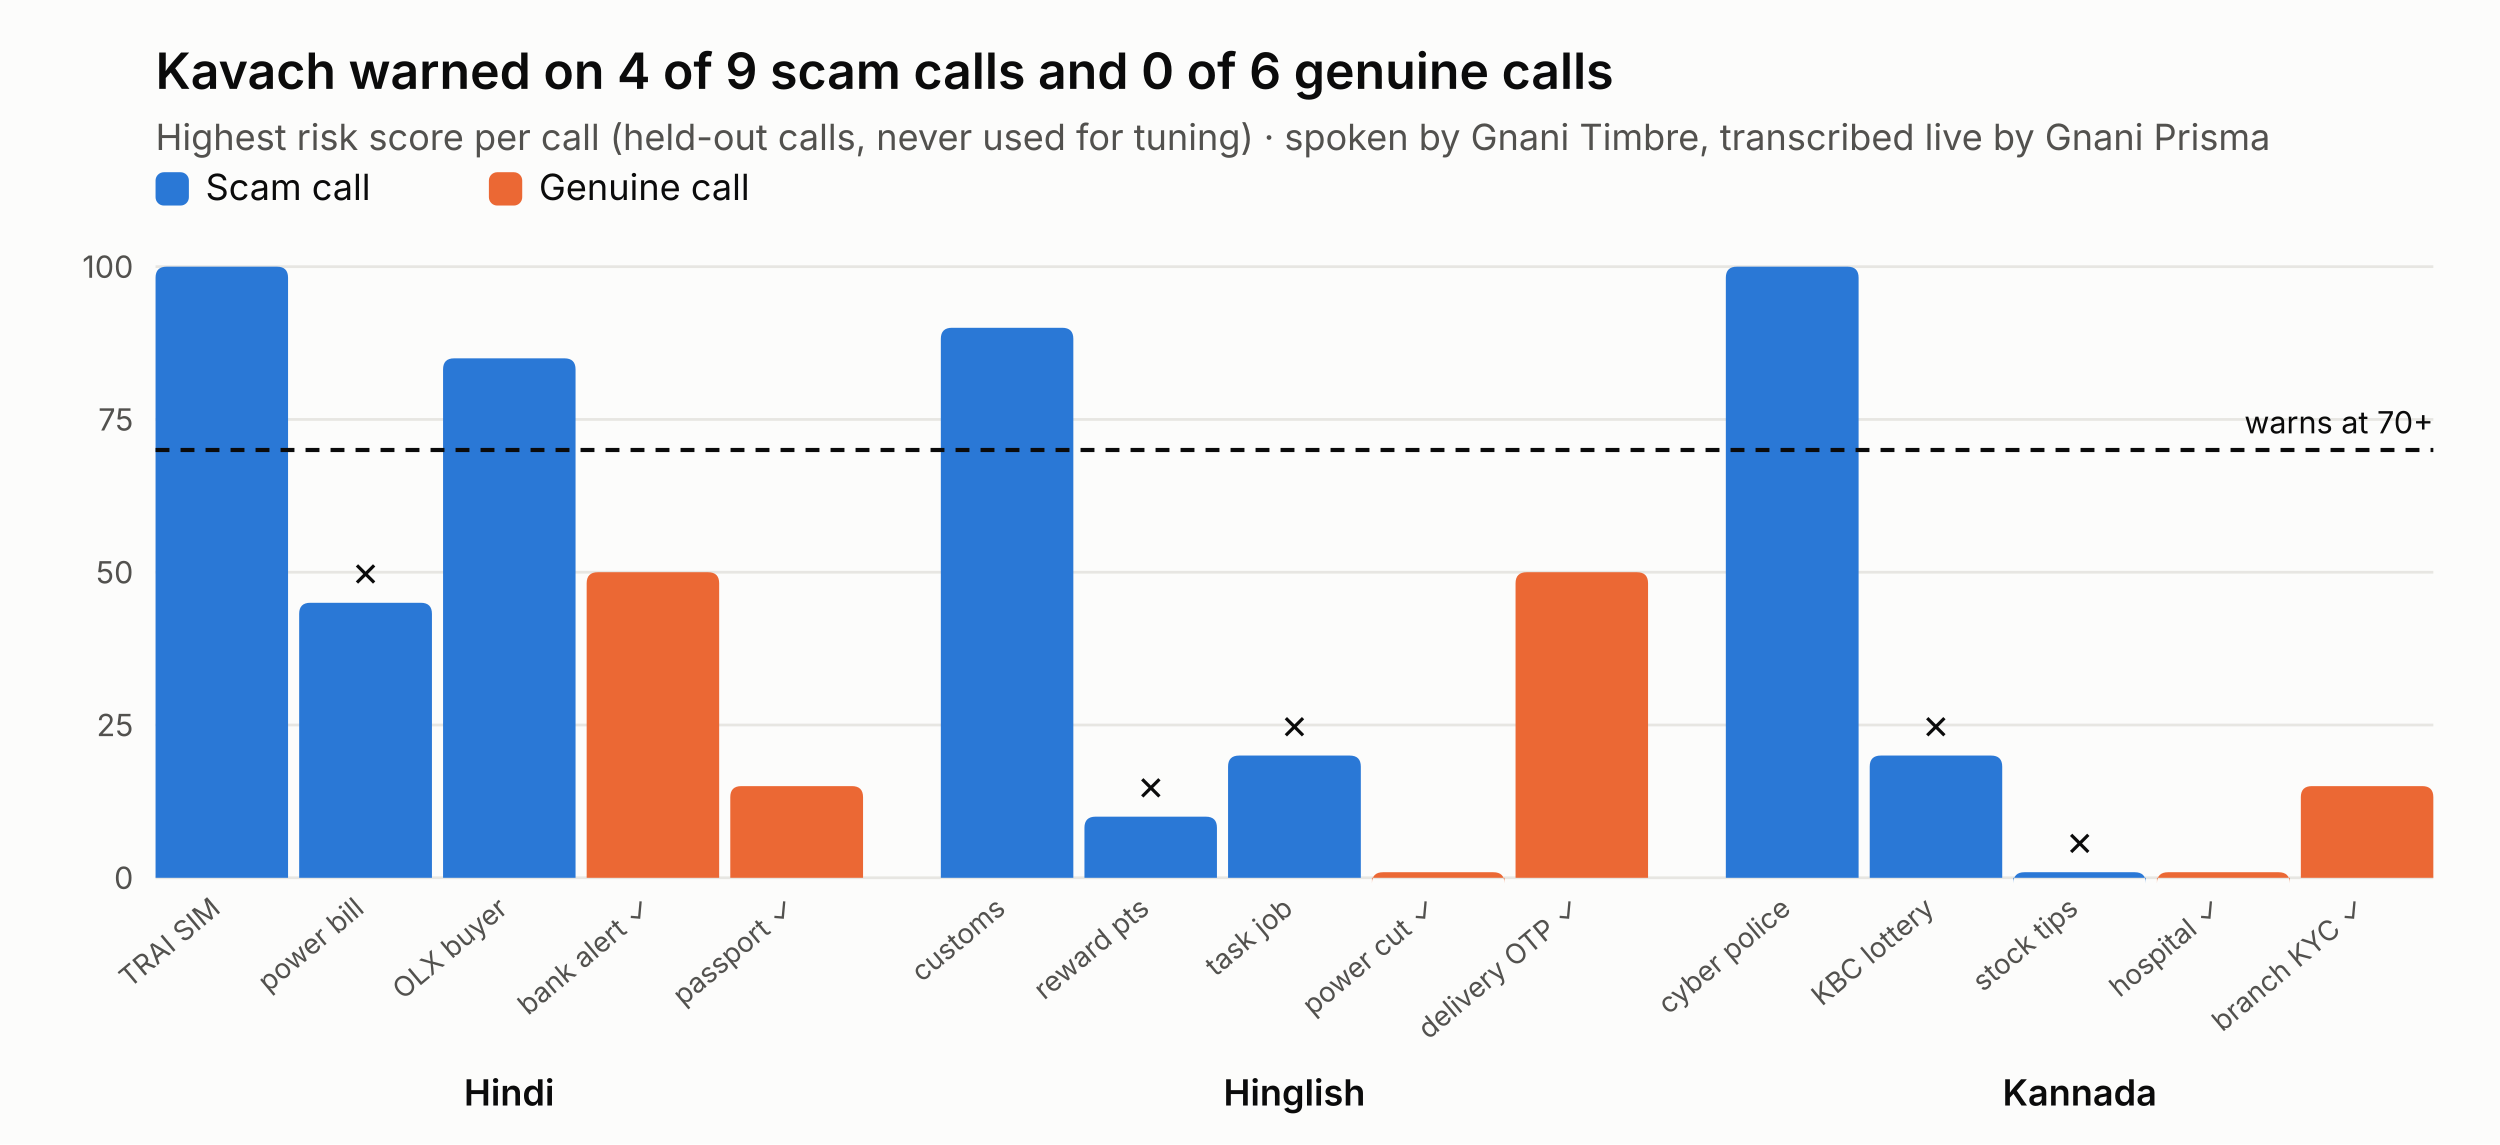
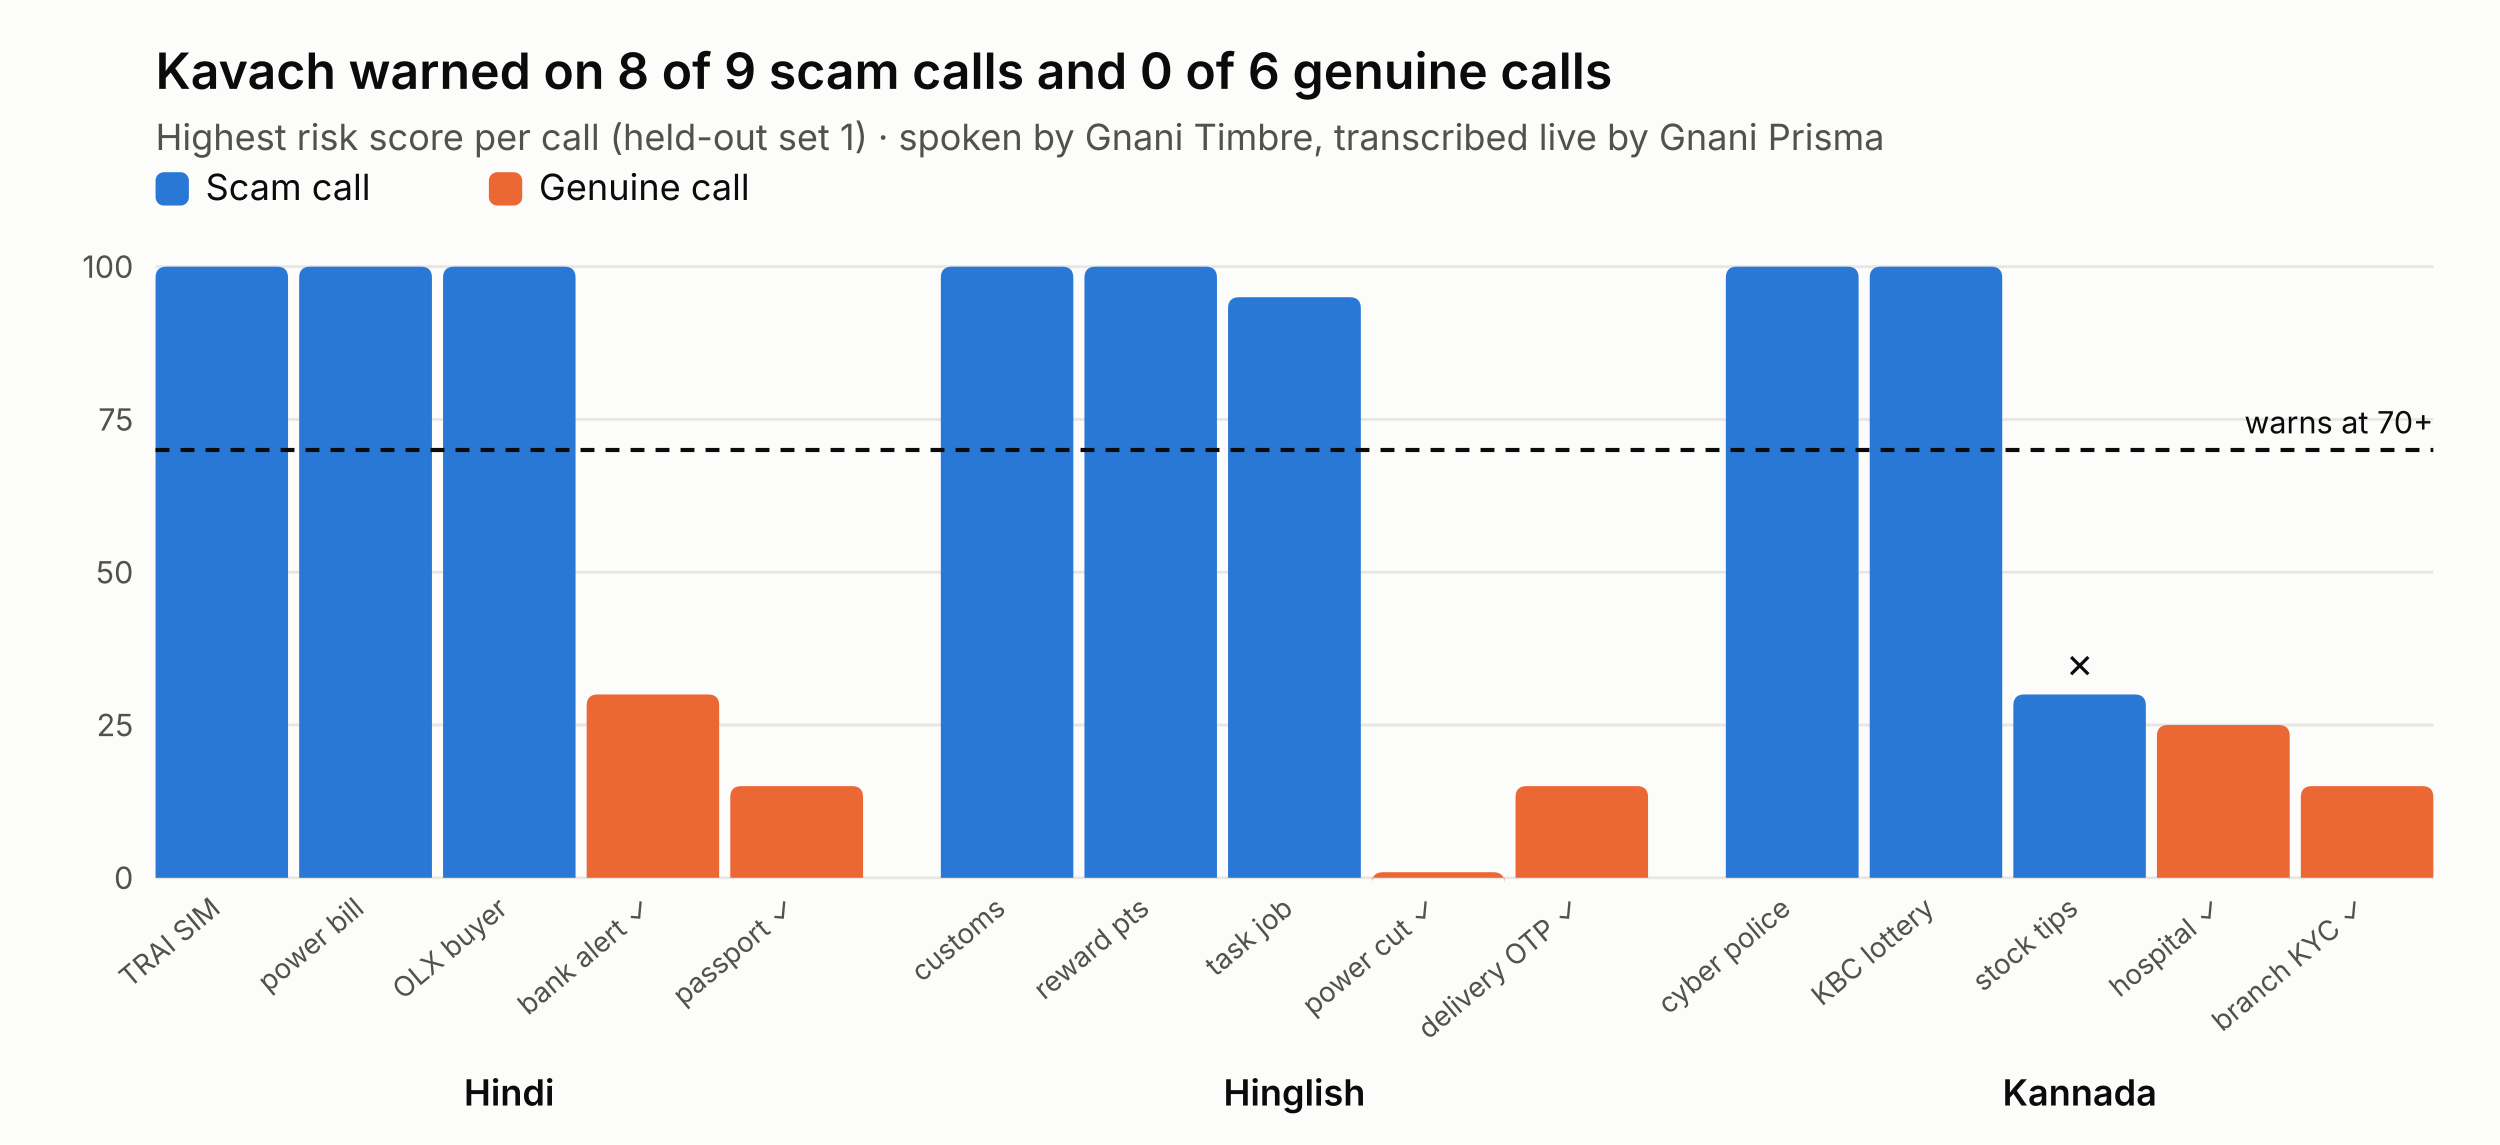
- <svg xmlns="http://www.w3.org/2000/svg" viewBox="0 0 900 412" width="900" height="412" font-family="system-ui, -apple-system, Segoe UI, sans-serif" role="img" aria-label="Kavach warned on 4 of 9 scam calls and 0 of 6 genuine calls">
+ <svg xmlns="http://www.w3.org/2000/svg" viewBox="0 0 900 412" width="900" height="412" font-family="system-ui, -apple-system, Segoe UI, sans-serif" role="img" aria-label="Kavach warned on 8 of 9 scam calls and 0 of 6 genuine calls">
  <rect width="900" height="412" fill="#fcfcfb" />
-   <text x="56" y="32" font-size="18" font-weight="600" fill="#0b0b0b">Kavach warned on 4 of 9 scam calls and 0 of 6 genuine calls</text>
-   <text x="56" y="54" font-size="13" fill="#52514e">Highest risk score per call (held-out calls, never used for tuning) · spoken by Gnani Timbre, transcribed live by Gnani Prisma</text>
+   <text x="56" y="32" font-size="18" font-weight="600" fill="#0b0b0b">Kavach warned on 8 of 9 scam calls and 0 of 6 genuine calls</text>
+   <text x="56" y="54" font-size="13" fill="#52514e">Highest risk score per call (held-out set 1) · spoken by Gnani Timbre, transcribed live by Gnani Prisma</text>
  <line x1="56" x2="876" y1="316.0" y2="316.0" stroke="#e7e6e2" stroke-width="1" />
  <text x="48" y="320.0" font-size="11" fill="#52514e" text-anchor="end">0</text>
  <line x1="56" x2="876" y1="261.0" y2="261.0" stroke="#e7e6e2" stroke-width="1" />
  <text x="48" y="265.0" font-size="11" fill="#52514e" text-anchor="end">25</text>
  <line x1="56" x2="876" y1="206.0" y2="206.0" stroke="#e7e6e2" stroke-width="1" />
  <text x="48" y="210.0" font-size="11" fill="#52514e" text-anchor="end">50</text>
  <line x1="56" x2="876" y1="151.0" y2="151.0" stroke="#e7e6e2" stroke-width="1" />
  <text x="48" y="155.0" font-size="11" fill="#52514e" text-anchor="end">75</text>
  <line x1="56" x2="876" y1="96.0" y2="96.0" stroke="#e7e6e2" stroke-width="1" />
  <text x="48" y="100.0" font-size="11" fill="#52514e" text-anchor="end">100</text>
  <path d="M56.0,316.0 V100.0 Q56.0,96.0 60.0,96.0 H99.7 Q103.7,96.0 103.7,100.0 V316.0 Z" fill="#2a78d6" />
  <text x="79.9" y="328.0" font-size="10" fill="#52514e" text-anchor="end" transform="rotate(-40 79.9 328.0)">TRAI SIM</text>
-   <path d="M107.7,316.0 V221.0 Q107.7,217.0 111.7,217.0 H151.5 Q155.5,217.0 155.5,221.0 V316.0 Z" fill="#2a78d6" />
-   <text x="131.6" y="211.0" font-size="12" font-weight="700" fill="#0b0b0b" text-anchor="middle">✕</text>
+   <path d="M107.7,316.0 V100.0 Q107.7,96.0 111.7,96.0 H151.5 Q155.5,96.0 155.5,100.0 V316.0 Z" fill="#2a78d6" />
  <text x="131.6" y="328.0" font-size="10" fill="#52514e" text-anchor="end" transform="rotate(-40 131.6 328.0)">power bill</text>
-   <path d="M159.5,316.0 V133.0 Q159.5,129.0 163.5,129.0 H203.2 Q207.2,129.0 207.2,133.0 V316.0 Z" fill="#2a78d6" />
+   <path d="M159.5,316.0 V100.0 Q159.5,96.0 163.5,96.0 H203.2 Q207.2,96.0 207.2,100.0 V316.0 Z" fill="#2a78d6" />
  <text x="183.3" y="328.0" font-size="10" fill="#52514e" text-anchor="end" transform="rotate(-40 183.3 328.0)">OLX buyer</text>
-   <path d="M211.2,316.0 V210.0 Q211.2,206.0 215.2,206.0 H254.9 Q258.9,206.0 258.9,210.0 V316.0 Z" fill="#eb6834" />
+   <path d="M211.2,316.0 V254.0 Q211.2,250.0 215.2,250.0 H254.9 Q258.9,250.0 258.9,254.0 V316.0 Z" fill="#eb6834" />
  <text x="235.1" y="328.0" font-size="10" fill="#52514e" text-anchor="end" transform="rotate(-40 235.1 328.0)">bank alert ✓</text>
  <path d="M262.9,316.0 V287.0 Q262.9,283.0 266.9,283.0 H306.7 Q310.7,283.0 310.7,287.0 V316.0 Z" fill="#eb6834" />
  <text x="286.8" y="328.0" font-size="10" fill="#52514e" text-anchor="end" transform="rotate(-40 286.8 328.0)">passport ✓</text>
  <text x="183.3" y="398" font-size="13" font-weight="600" fill="#0b0b0b" text-anchor="middle">Hindi</text>
-   <path d="M338.7,316.0 V122.0 Q338.7,118.0 342.7,118.0 H382.4 Q386.4,118.0 386.4,122.0 V316.0 Z" fill="#2a78d6" />
+   <path d="M338.7,316.0 V100.0 Q338.7,96.0 342.7,96.0 H382.4 Q386.4,96.0 386.4,100.0 V316.0 Z" fill="#2a78d6" />
  <text x="362.5" y="328.0" font-size="10" fill="#52514e" text-anchor="end" transform="rotate(-40 362.5 328.0)">customs</text>
-   <path d="M390.4,316.0 V298.0 Q390.4,294.0 394.4,294.0 H434.1 Q438.1,294.0 438.1,298.0 V316.0 Z" fill="#2a78d6" />
-   <text x="414.3" y="288.0" font-size="12" font-weight="700" fill="#0b0b0b" text-anchor="middle">✕</text>
+   <path d="M390.4,316.0 V100.0 Q390.4,96.0 394.4,96.0 H434.1 Q438.1,96.0 438.1,100.0 V316.0 Z" fill="#2a78d6" />
  <text x="414.3" y="328.0" font-size="10" fill="#52514e" text-anchor="end" transform="rotate(-40 414.3 328.0)">reward pts</text>
-   <path d="M442.1,316.0 V276.0 Q442.1,272.0 446.1,272.0 H485.9 Q489.9,272.0 489.9,276.0 V316.0 Z" fill="#2a78d6" />
-   <text x="466.0" y="266.0" font-size="12" font-weight="700" fill="#0b0b0b" text-anchor="middle">✕</text>
+   <path d="M442.1,316.0 V111.0 Q442.1,107.0 446.1,107.0 H485.9 Q489.9,107.0 489.9,111.0 V316.0 Z" fill="#2a78d6" />
  <text x="466.0" y="328.0" font-size="10" fill="#52514e" text-anchor="end" transform="rotate(-40 466.0 328.0)">task job</text>
  <path d="M493.9,316.0 V318.0 Q493.9,314.0 497.9,314.0 H537.6 Q541.6,314.0 541.6,318.0 V316.0 Z" fill="#eb6834" />
  <text x="517.7" y="328.0" font-size="10" fill="#52514e" text-anchor="end" transform="rotate(-40 517.7 328.0)">power cut ✓</text>
-   <path d="M545.6,316.0 V210.0 Q545.6,206.0 549.6,206.0 H589.3 Q593.3,206.0 593.3,210.0 V316.0 Z" fill="#eb6834" />
+   <path d="M545.6,316.0 V287.0 Q545.6,283.0 549.6,283.0 H589.3 Q593.3,283.0 593.3,287.0 V316.0 Z" fill="#eb6834" />
  <text x="569.5" y="328.0" font-size="10" fill="#52514e" text-anchor="end" transform="rotate(-40 569.5 328.0)">delivery OTP ✓</text>
  <text x="466.0" y="398" font-size="13" font-weight="600" fill="#0b0b0b" text-anchor="middle">Hinglish</text>
  <path d="M621.3,316.0 V100.0 Q621.3,96.0 625.3,96.0 H665.1 Q669.1,96.0 669.1,100.0 V316.0 Z" fill="#2a78d6" />
  <text x="645.2" y="328.0" font-size="10" fill="#52514e" text-anchor="end" transform="rotate(-40 645.2 328.0)">cyber police</text>
-   <path d="M673.1,316.0 V276.0 Q673.1,272.0 677.1,272.0 H716.8 Q720.8,272.0 720.8,276.0 V316.0 Z" fill="#2a78d6" />
-   <text x="696.9" y="266.0" font-size="12" font-weight="700" fill="#0b0b0b" text-anchor="middle">✕</text>
+   <path d="M673.1,316.0 V100.0 Q673.1,96.0 677.1,96.0 H716.8 Q720.8,96.0 720.8,100.0 V316.0 Z" fill="#2a78d6" />
  <text x="696.9" y="328.0" font-size="10" fill="#52514e" text-anchor="end" transform="rotate(-40 696.9 328.0)">KBC lottery</text>
-   <path d="M724.8,316.0 V318.0 Q724.8,314.0 728.8,314.0 H768.5 Q772.5,314.0 772.5,318.0 V316.0 Z" fill="#2a78d6" />
-   <text x="748.7" y="308.0" font-size="12" font-weight="700" fill="#0b0b0b" text-anchor="middle">✕</text>
+   <path d="M724.8,316.0 V254.0 Q724.8,250.0 728.8,250.0 H768.5 Q772.5,250.0 772.5,254.0 V316.0 Z" fill="#2a78d6" />
+   <text x="748.7" y="244.0" font-size="12" font-weight="700" fill="#0b0b0b" text-anchor="middle">✕</text>
  <text x="748.7" y="328.0" font-size="10" fill="#52514e" text-anchor="end" transform="rotate(-40 748.7 328.0)">stock tips</text>
-   <path d="M776.5,316.0 V318.0 Q776.5,314.0 780.5,314.0 H820.3 Q824.3,314.0 824.3,318.0 V316.0 Z" fill="#eb6834" />
+   <path d="M776.5,316.0 V265.0 Q776.5,261.0 780.5,261.0 H820.3 Q824.3,261.0 824.3,265.0 V316.0 Z" fill="#eb6834" />
  <text x="800.4" y="328.0" font-size="10" fill="#52514e" text-anchor="end" transform="rotate(-40 800.4 328.0)">hospital ✓</text>
  <path d="M828.3,316.0 V287.0 Q828.3,283.0 832.3,283.0 H872.0 Q876.0,283.0 876.0,287.0 V316.0 Z" fill="#eb6834" />
  <text x="852.1" y="328.0" font-size="10" fill="#52514e" text-anchor="end" transform="rotate(-40 852.1 328.0)">branch KYC ✓</text>
  <text x="748.7" y="398" font-size="13" font-weight="600" fill="#0b0b0b" text-anchor="middle">Kannada</text>
  <line x1="56" x2="876" y1="162.0" y2="162.0" stroke="#0b0b0b" stroke-width="1.5" stroke-dasharray="5 4" />
  <text x="876" y="156.0" font-size="11" fill="#0b0b0b" text-anchor="end">warns at 70+</text>
  <rect x="56" y="62" width="12" height="12" rx="3" fill="#2a78d6" />
  <text x="74" y="72" font-size="13" fill="#0b0b0b">Scam call</text>
  <rect x="176" y="62" width="12" height="12" rx="3" fill="#eb6834" />
  <text x="194" y="72" font-size="13" fill="#0b0b0b">Genuine call</text>
</svg>
